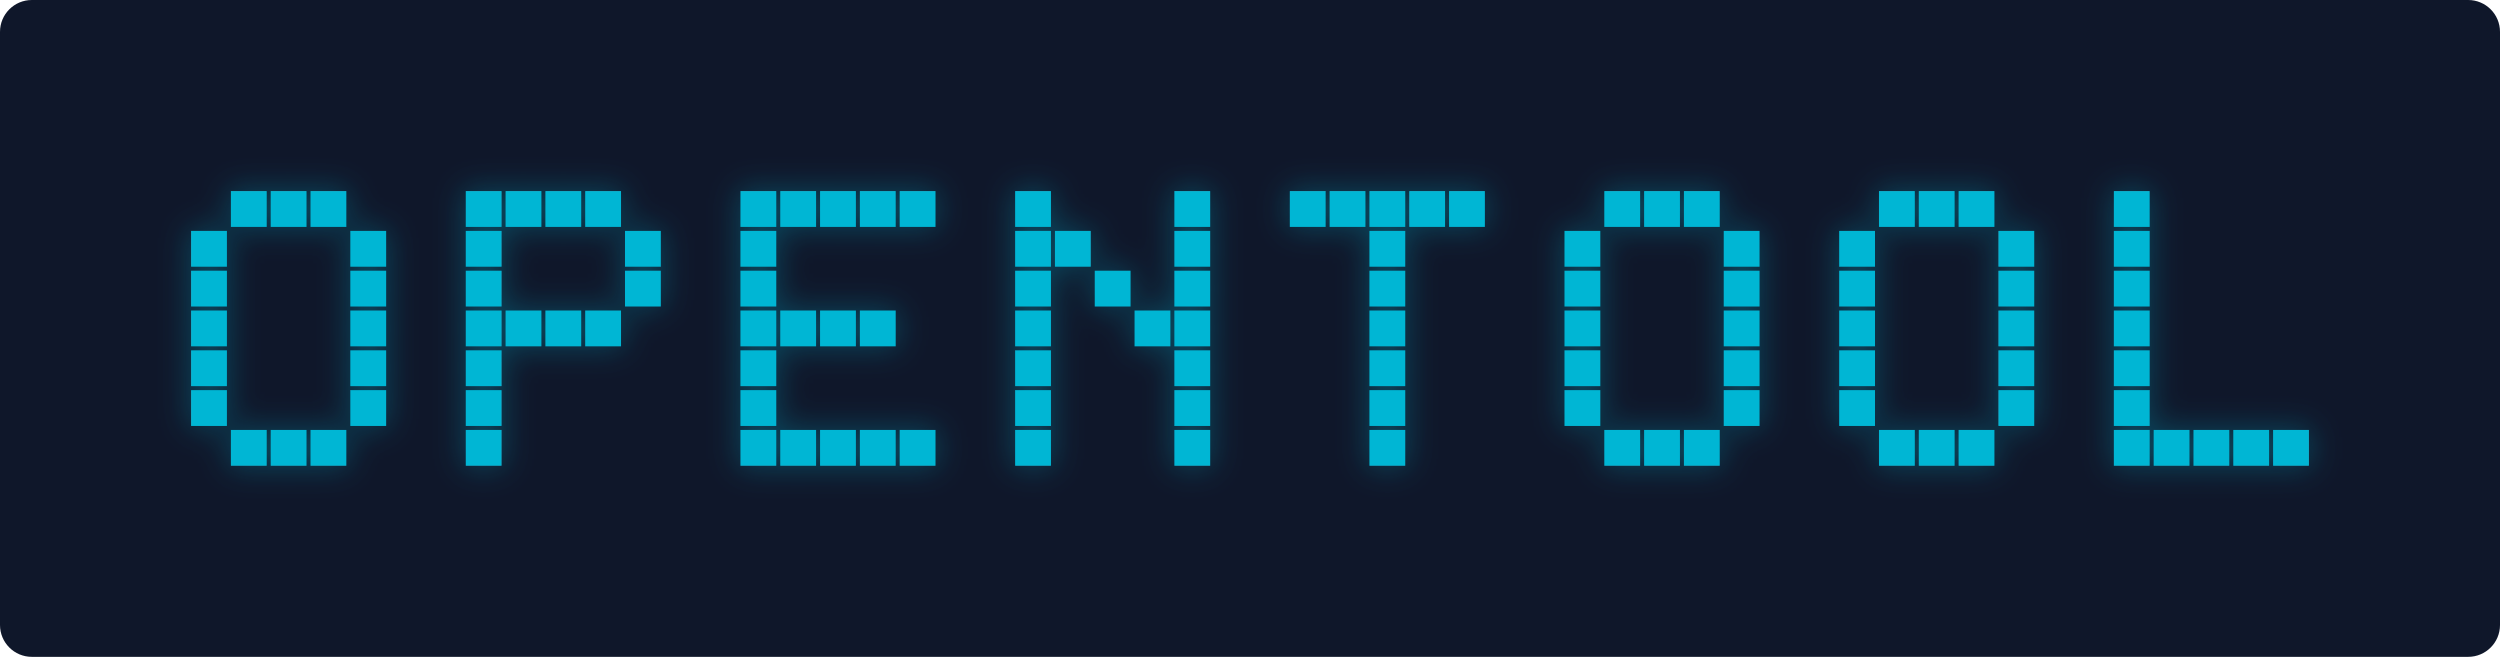
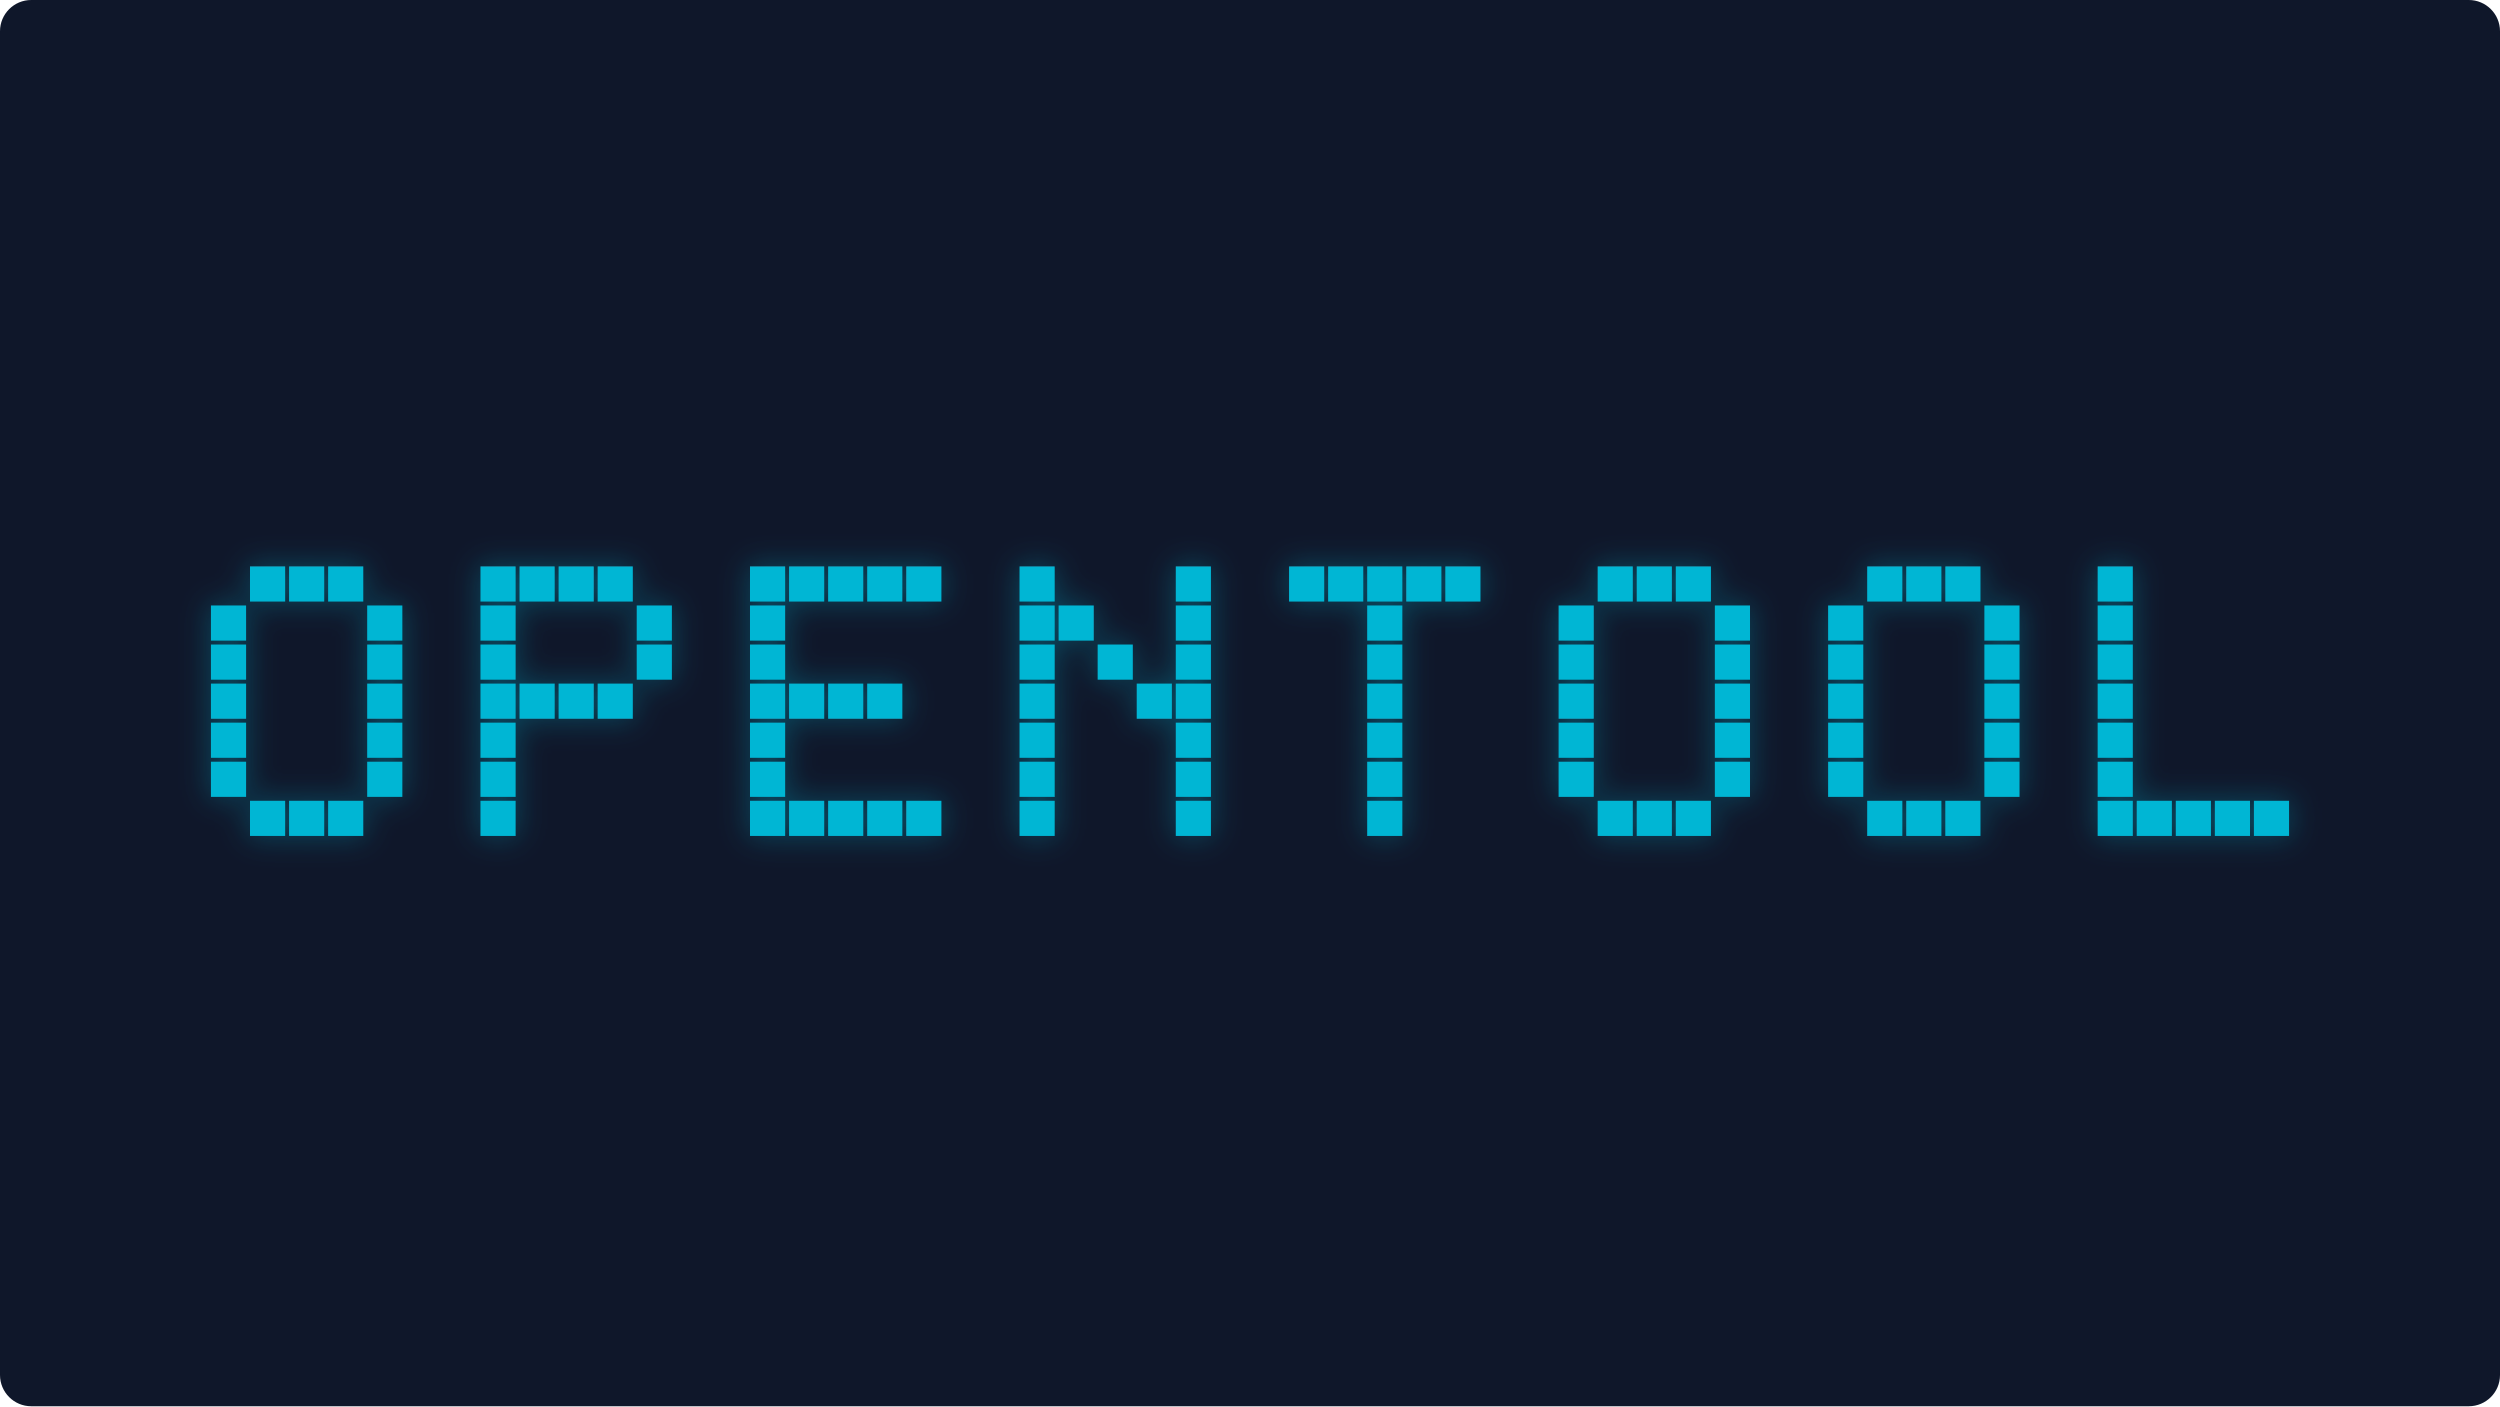
- <svg xmlns="http://www.w3.org/2000/svg" width="628" height="165" viewBox="0 0 628 165">
+ <svg xmlns="http://www.w3.org/2000/svg" width="1920" height="1080" viewBox="0 0 640 360">
  <defs>
    <filter id="glow" x="-15%" y="-15%" width="130%" height="130%">
      <feGaussianBlur in="SourceGraphic" stdDeviation="4" result="blur" />
      <feColorMatrix in="blur" type="matrix" values="1 0 0 0 0                 0 1 0 0 0                 0 0 1 0 0                 0 0 0 0.35 0" result="dimBlur" />
      <feMerge>
        <feMergeNode in="dimBlur" />
        <feMergeNode in="SourceGraphic" />
      </feMerge>
    </filter>
  </defs>
-   <rect width="628" height="165" fill="#0F172A" rx="8" />
-   <g fill="#06B6D4" filter="url(#glow)">
+   <rect width="640" height="360" fill="#0F172A" rx="8" />
+   <g fill="#06B6D4" filter="url(#glow)" transform="translate(6, 97)">
    <rect x="58" y="48" width="9" height="9" />
    <rect x="68" y="48" width="9" height="9" />
    <rect x="78" y="48" width="9" height="9" />
    <rect x="48" y="58" width="9" height="9" />
    <rect x="88" y="58" width="9" height="9" />
    <rect x="48" y="68" width="9" height="9" />
    <rect x="88" y="68" width="9" height="9" />
    <rect x="48" y="78" width="9" height="9" />
    <rect x="88" y="78" width="9" height="9" />
    <rect x="48" y="88" width="9" height="9" />
    <rect x="88" y="88" width="9" height="9" />
    <rect x="48" y="98" width="9" height="9" />
    <rect x="88" y="98" width="9" height="9" />
    <rect x="58" y="108" width="9" height="9" />
    <rect x="68" y="108" width="9" height="9" />
    <rect x="78" y="108" width="9" height="9" />
    <rect x="117" y="48" width="9" height="9" />
    <rect x="127" y="48" width="9" height="9" />
    <rect x="137" y="48" width="9" height="9" />
    <rect x="147" y="48" width="9" height="9" />
    <rect x="117" y="58" width="9" height="9" />
    <rect x="157" y="58" width="9" height="9" />
    <rect x="117" y="68" width="9" height="9" />
    <rect x="157" y="68" width="9" height="9" />
    <rect x="117" y="78" width="9" height="9" />
    <rect x="127" y="78" width="9" height="9" />
    <rect x="137" y="78" width="9" height="9" />
    <rect x="147" y="78" width="9" height="9" />
    <rect x="117" y="88" width="9" height="9" />
    <rect x="117" y="98" width="9" height="9" />
    <rect x="117" y="108" width="9" height="9" />
    <rect x="186" y="48" width="9" height="9" />
    <rect x="196" y="48" width="9" height="9" />
    <rect x="206" y="48" width="9" height="9" />
    <rect x="216" y="48" width="9" height="9" />
    <rect x="226" y="48" width="9" height="9" />
    <rect x="186" y="58" width="9" height="9" />
    <rect x="186" y="68" width="9" height="9" />
    <rect x="186" y="78" width="9" height="9" />
    <rect x="196" y="78" width="9" height="9" />
    <rect x="206" y="78" width="9" height="9" />
    <rect x="216" y="78" width="9" height="9" />
    <rect x="186" y="88" width="9" height="9" />
    <rect x="186" y="98" width="9" height="9" />
    <rect x="186" y="108" width="9" height="9" />
    <rect x="196" y="108" width="9" height="9" />
    <rect x="206" y="108" width="9" height="9" />
    <rect x="216" y="108" width="9" height="9" />
    <rect x="226" y="108" width="9" height="9" />
    <rect x="255" y="48" width="9" height="9" />
    <rect x="295" y="48" width="9" height="9" />
    <rect x="255" y="58" width="9" height="9" />
    <rect x="265" y="58" width="9" height="9" />
    <rect x="295" y="58" width="9" height="9" />
    <rect x="255" y="68" width="9" height="9" />
    <rect x="275" y="68" width="9" height="9" />
    <rect x="295" y="68" width="9" height="9" />
    <rect x="255" y="78" width="9" height="9" />
    <rect x="285" y="78" width="9" height="9" />
    <rect x="295" y="78" width="9" height="9" />
    <rect x="255" y="88" width="9" height="9" />
    <rect x="295" y="88" width="9" height="9" />
    <rect x="255" y="98" width="9" height="9" />
    <rect x="295" y="98" width="9" height="9" />
    <rect x="255" y="108" width="9" height="9" />
    <rect x="295" y="108" width="9" height="9" />
    <rect x="324" y="48" width="9" height="9" />
    <rect x="334" y="48" width="9" height="9" />
    <rect x="344" y="48" width="9" height="9" />
    <rect x="354" y="48" width="9" height="9" />
    <rect x="364" y="48" width="9" height="9" />
    <rect x="344" y="58" width="9" height="9" />
    <rect x="344" y="68" width="9" height="9" />
    <rect x="344" y="78" width="9" height="9" />
    <rect x="344" y="88" width="9" height="9" />
    <rect x="344" y="98" width="9" height="9" />
    <rect x="344" y="108" width="9" height="9" />
    <rect x="403" y="48" width="9" height="9" />
    <rect x="413" y="48" width="9" height="9" />
    <rect x="423" y="48" width="9" height="9" />
    <rect x="393" y="58" width="9" height="9" />
    <rect x="433" y="58" width="9" height="9" />
    <rect x="393" y="68" width="9" height="9" />
    <rect x="433" y="68" width="9" height="9" />
    <rect x="393" y="78" width="9" height="9" />
    <rect x="433" y="78" width="9" height="9" />
    <rect x="393" y="88" width="9" height="9" />
    <rect x="433" y="88" width="9" height="9" />
    <rect x="393" y="98" width="9" height="9" />
    <rect x="433" y="98" width="9" height="9" />
    <rect x="403" y="108" width="9" height="9" />
    <rect x="413" y="108" width="9" height="9" />
    <rect x="423" y="108" width="9" height="9" />
    <rect x="472" y="48" width="9" height="9" />
    <rect x="482" y="48" width="9" height="9" />
    <rect x="492" y="48" width="9" height="9" />
    <rect x="462" y="58" width="9" height="9" />
    <rect x="502" y="58" width="9" height="9" />
    <rect x="462" y="68" width="9" height="9" />
    <rect x="502" y="68" width="9" height="9" />
    <rect x="462" y="78" width="9" height="9" />
    <rect x="502" y="78" width="9" height="9" />
    <rect x="462" y="88" width="9" height="9" />
    <rect x="502" y="88" width="9" height="9" />
    <rect x="462" y="98" width="9" height="9" />
    <rect x="502" y="98" width="9" height="9" />
    <rect x="472" y="108" width="9" height="9" />
    <rect x="482" y="108" width="9" height="9" />
    <rect x="492" y="108" width="9" height="9" />
    <rect x="531" y="48" width="9" height="9" />
    <rect x="531" y="58" width="9" height="9" />
    <rect x="531" y="68" width="9" height="9" />
    <rect x="531" y="78" width="9" height="9" />
    <rect x="531" y="88" width="9" height="9" />
    <rect x="531" y="98" width="9" height="9" />
    <rect x="531" y="108" width="9" height="9" />
    <rect x="541" y="108" width="9" height="9" />
    <rect x="551" y="108" width="9" height="9" />
    <rect x="561" y="108" width="9" height="9" />
    <rect x="571" y="108" width="9" height="9" />
  </g>
</svg>
